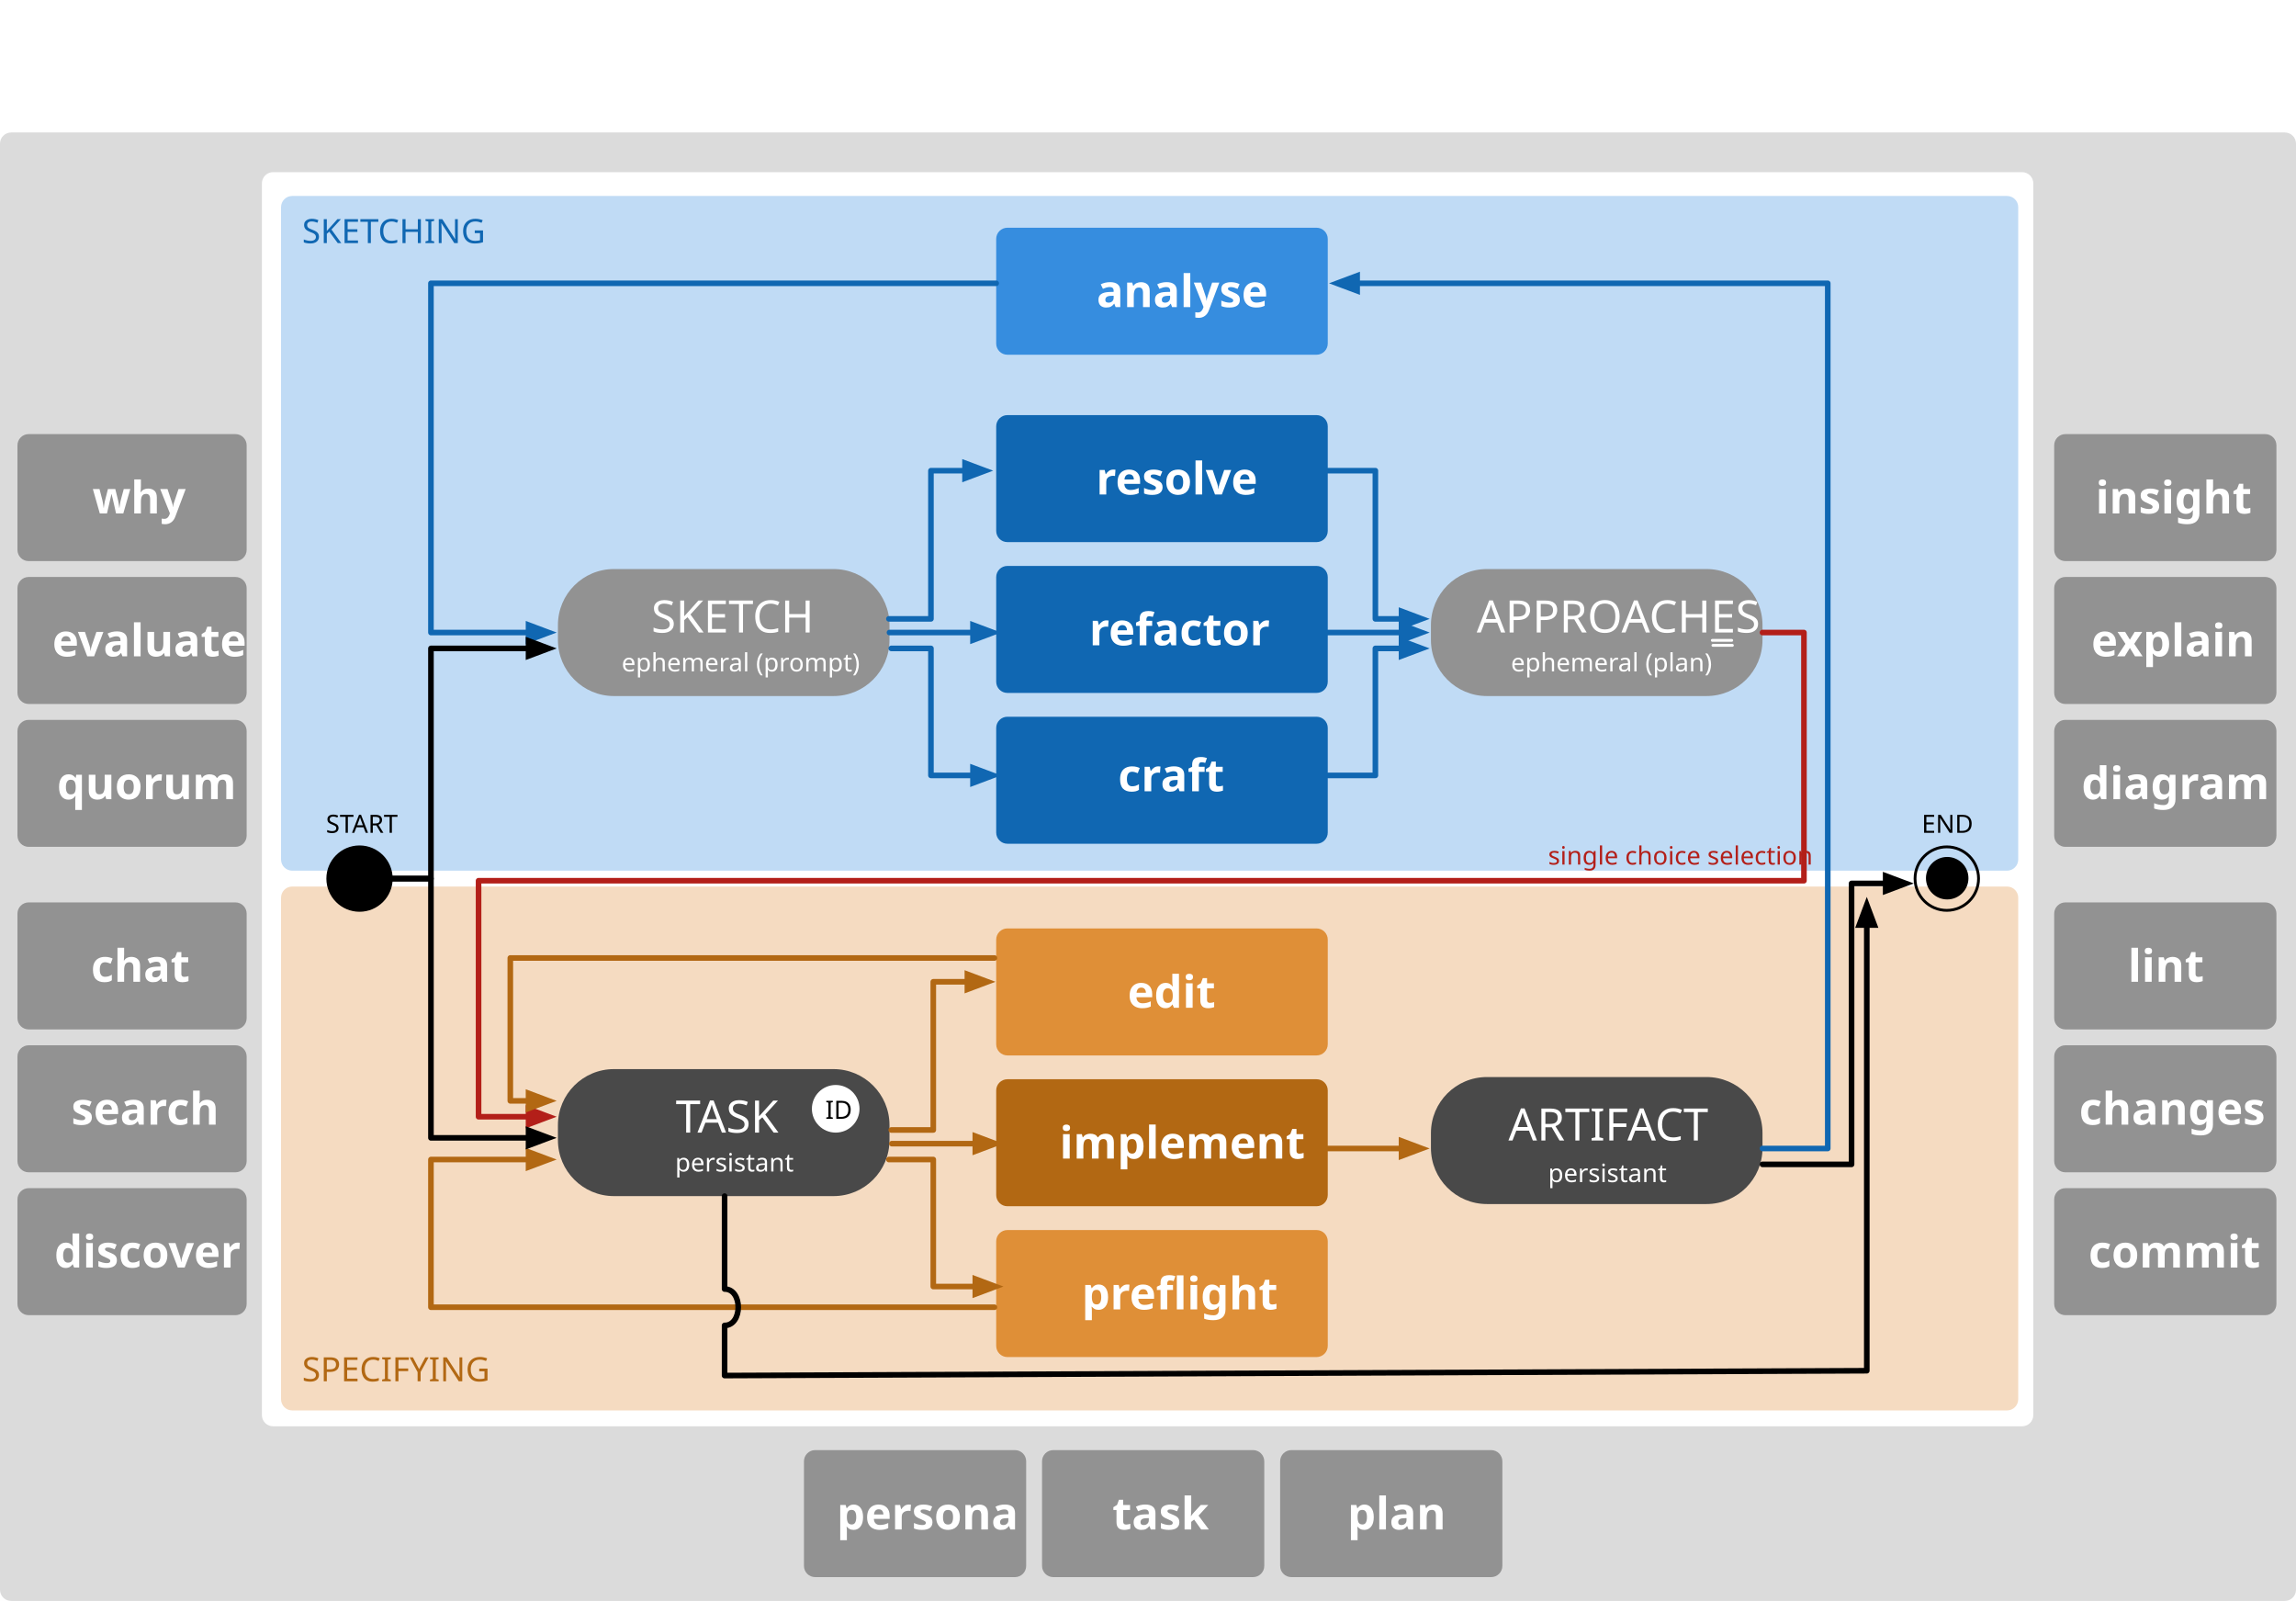
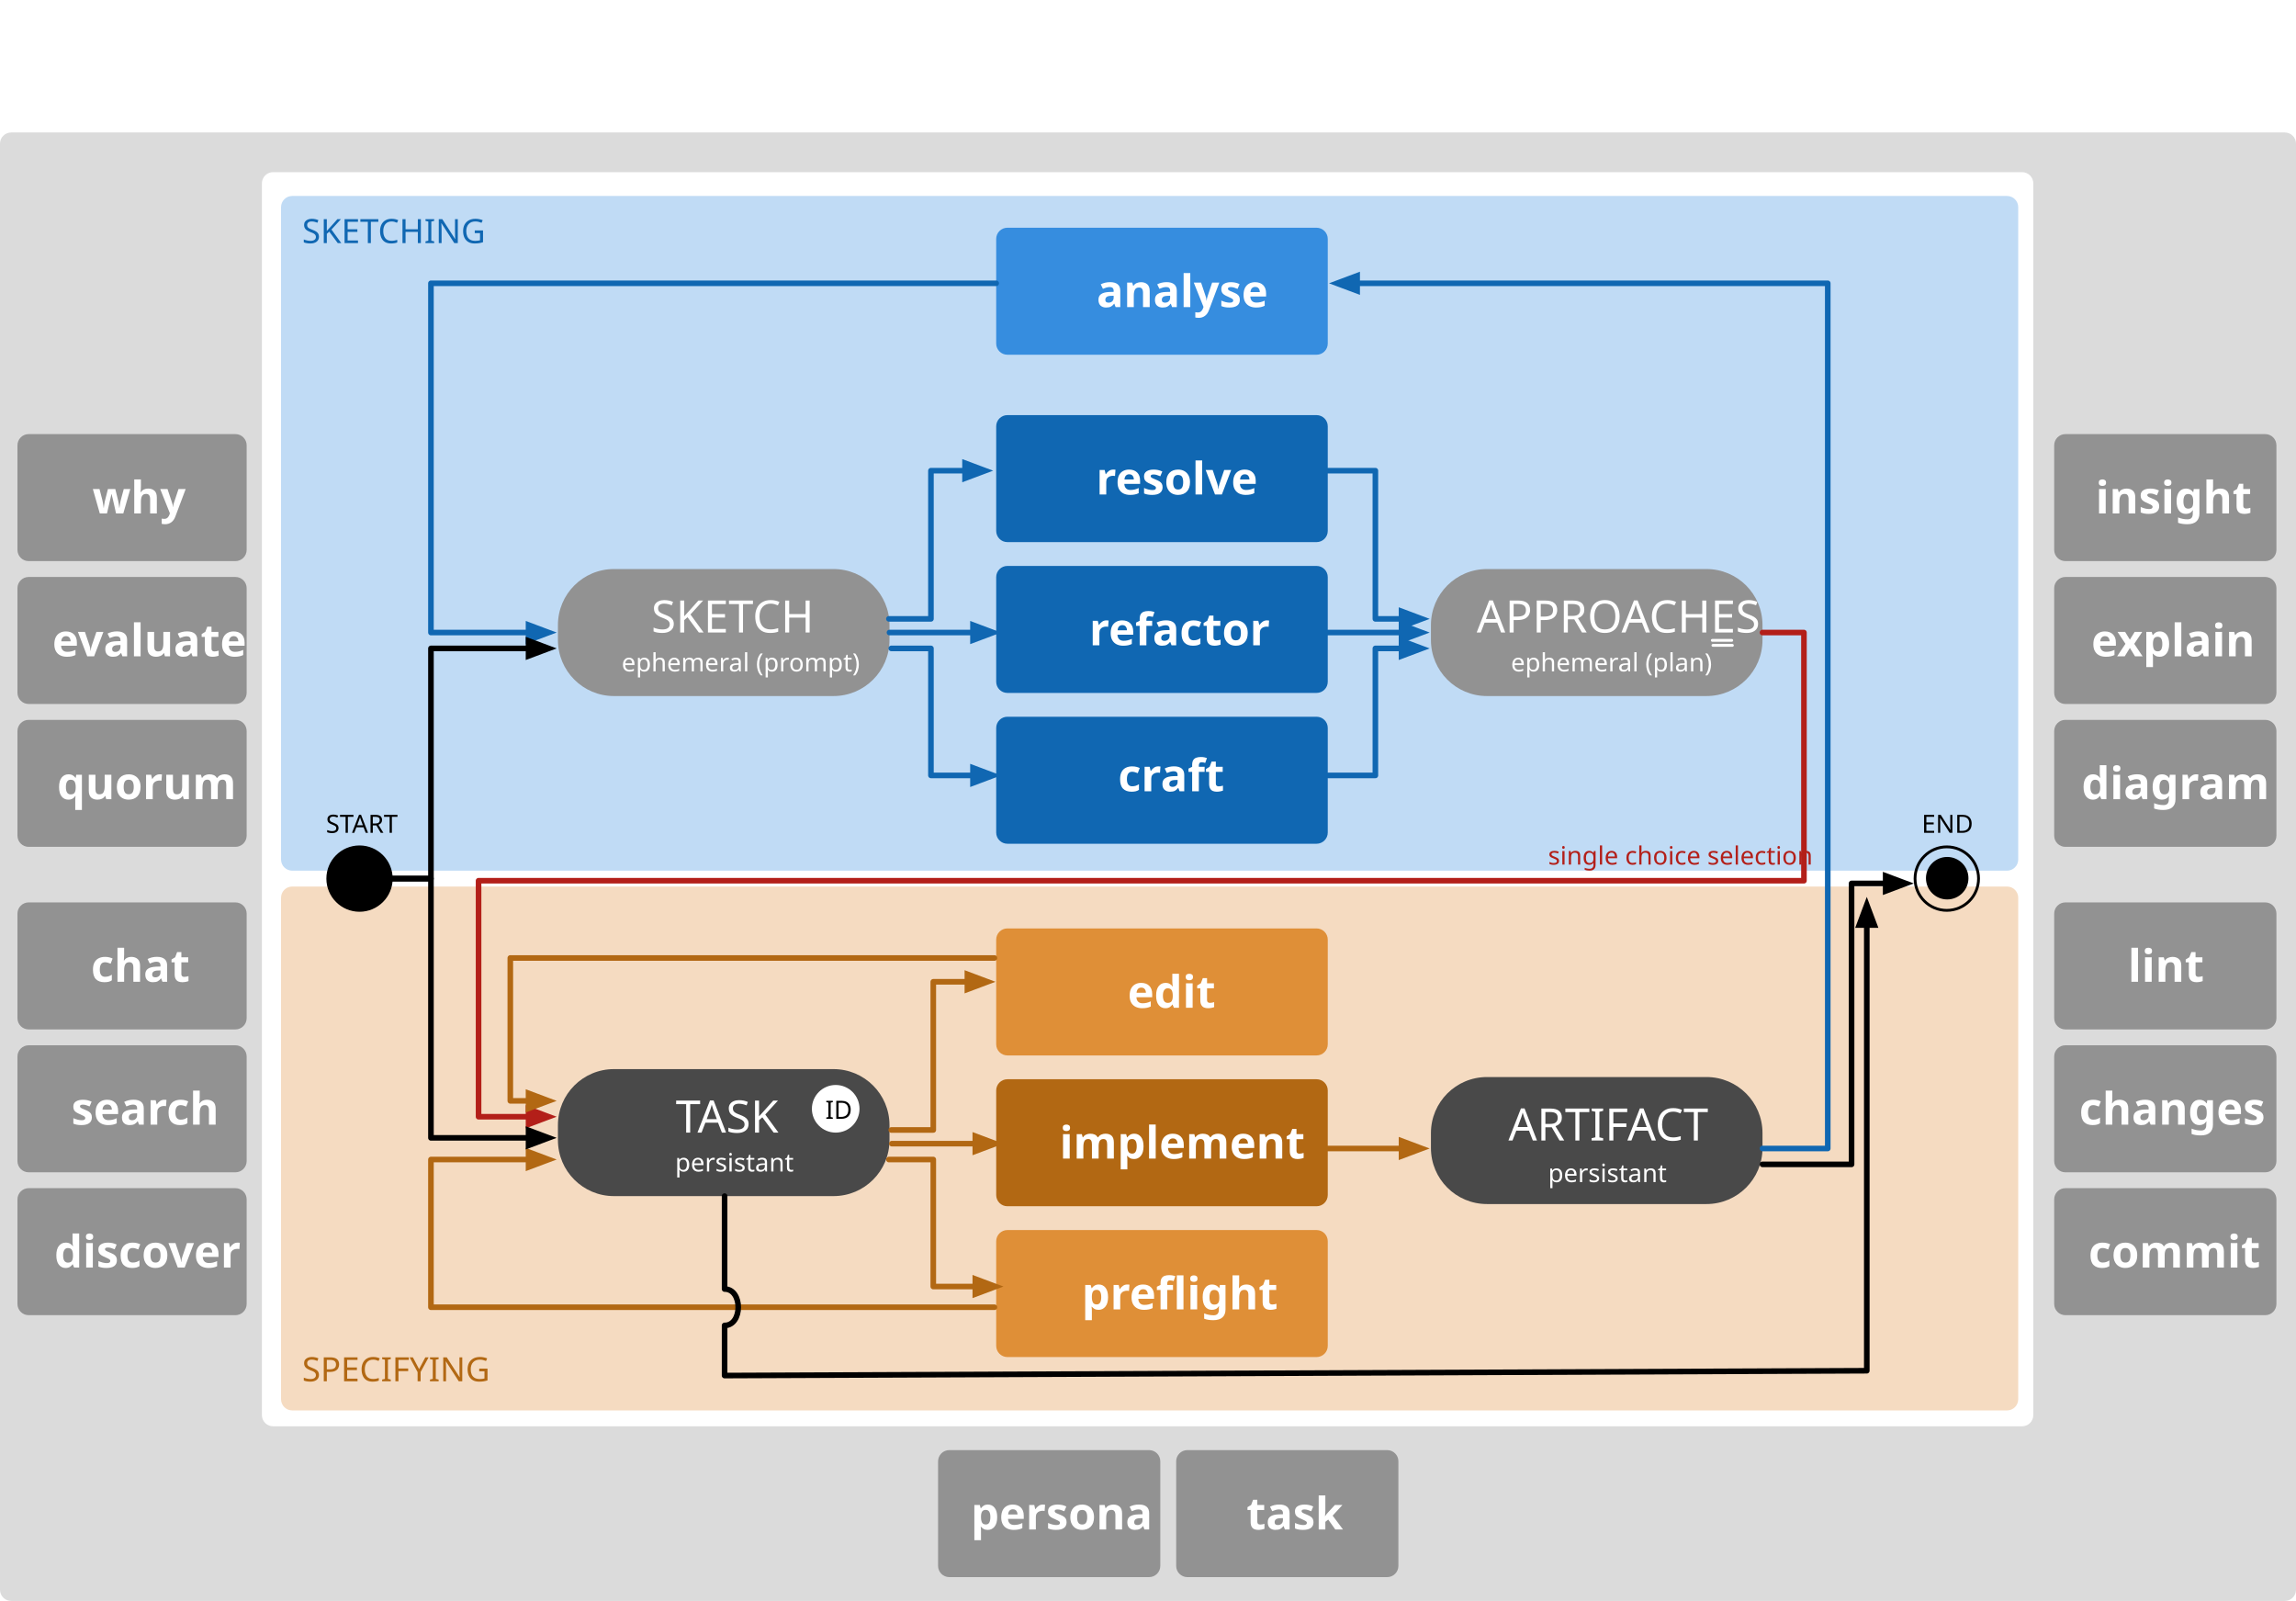
<svg xmlns="http://www.w3.org/2000/svg" version="1.1" viewBox="7.937 9.383 820.063 571.719" width="820.063" height="571.719">
  <defs>
    <marker orient="auto" overflow="visible" markerUnits="strokeWidth" id="FilledArrow_Marker" stroke-linejoin="miter" stroke-miterlimit="10" viewBox="-1 -3 6 6" markerWidth="6" markerHeight="6" color="#1067b2">
      <g>
        <path d="M 3.6 0 L 0 -1.35 L 0 1.35 Z" fill="currentColor" stroke="currentColor" stroke-width="1" />
      </g>
    </marker>
    <marker orient="auto" overflow="visible" markerUnits="strokeWidth" id="FilledArrow_Marker_2" stroke-linejoin="miter" stroke-miterlimit="10" viewBox="-1 -3 6 6" markerWidth="6" markerHeight="6" color="#b31f19">
      <g>
        <path d="M 3.6 0 L 0 -1.35 L 0 1.35 Z" fill="currentColor" stroke="currentColor" stroke-width="1" />
      </g>
    </marker>
    <marker orient="auto" overflow="visible" markerUnits="strokeWidth" id="FilledArrow_Marker_3" stroke-linejoin="miter" stroke-miterlimit="10" viewBox="-1 -3 6 6" markerWidth="6" markerHeight="6" color="#b26813">
      <g>
        <path d="M 3.6 0 L 0 -1.35 L 0 1.35 Z" fill="currentColor" stroke="currentColor" stroke-width="1" />
      </g>
    </marker>
    <marker orient="auto" overflow="visible" markerUnits="strokeWidth" id="FilledArrow_Marker_4" stroke-linejoin="miter" stroke-miterlimit="10" viewBox="-5 -3 6 6" markerWidth="6" markerHeight="6" color="#b26813">
      <g>
        <path d="M -3.6 0 L 0 1.35 L 0 -1.35 Z" fill="currentColor" stroke="currentColor" stroke-width="1" />
      </g>
    </marker>
    <marker orient="auto" overflow="visible" markerUnits="strokeWidth" id="FilledArrow_Marker_5" stroke-linejoin="miter" stroke-miterlimit="10" viewBox="-1 -3 6 6" markerWidth="6" markerHeight="6" color="black">
      <g>
        <path d="M 3.6 0 L 0 -1.35 L 0 1.35 Z" fill="currentColor" stroke="currentColor" stroke-width="1" />
      </g>
    </marker>
  </defs>
-   <g id="Canvas_1" fill="none" fill-opacity="1" stroke-dasharray="none" stroke-opacity="1" stroke="none">
+   <g id="Canvas_1" stroke-opacity="1" stroke-dasharray="none" stroke="none" fill="none" fill-opacity="1">
    <rect fill="white" x="7.937" y="9.383" width="820.063" height="571.719" />
    <g id="Canvas_1_Content">
      <g id="Graphic_882">
        <path d="M 105.48 70.866 L 730.173 70.866 C 732.382 70.866 734.173 72.657 734.173 74.866 L 734.173 514.74 C 734.173 516.949 732.382 518.74 730.173 518.74 L 105.48 518.74 C 103.271 518.74 101.48 516.949 101.48 514.74 L 101.48 74.866 C 101.48 72.657 103.271 70.866 105.48 70.866 Z M 17.89 56.693 Z M 17.89 56.693 L 11.937 56.693 C 9.728 56.693 7.937 58.484 7.937 60.693 L 7.937 577.102 C 7.937 579.312 9.728 581.102 11.937 581.102 L 17.89 581.102 L 48.504 581.102 L 824 581.102 C 826.209 581.102 828 579.312 828 577.102 L 828 60.693 C 828 58.484 826.209 56.693 824 56.693 L 48.504 56.693 Z" fill="#dbdbdb" />
      </g>
      <g id="Graphic_799">
        <path d="M 112.315 325.984 L 724.787 325.984 C 726.997 325.984 728.787 327.775 728.787 329.984 L 728.787 509.071 C 728.787 511.28 726.997 513.071 724.787 513.071 L 112.315 513.071 C 110.106 513.071 108.315 511.28 108.315 509.071 L 108.315 329.984 C 108.315 327.775 110.106 325.984 112.315 325.984 Z" fill="#f5dbc1" />
      </g>
      <g id="Graphic_798">
        <path d="M 112.315 79.37 L 724.787 79.37 C 726.997 79.37 728.787 81.161 728.787 83.37 L 728.787 316.315 C 728.787 318.524 726.997 320.315 724.787 320.315 L 112.315 320.315 C 110.106 320.315 108.315 318.524 108.315 316.315 L 108.315 83.37 C 108.315 81.161 110.106 79.37 112.315 79.37 Z" fill="#c0dbf5" />
      </g>
      <g id="Group_774">
        <g id="Graphic_629">
          <path d="M 227.213 212.598 L 305.638 212.598 C 316.683 212.598 325.638 221.553 325.638 232.598 L 325.638 237.953 C 325.638 248.998 316.683 257.953 305.638 257.953 L 227.213 257.953 C 216.167 257.953 207.213 248.998 207.213 237.953 L 207.213 232.598 C 207.213 221.553 216.167 212.598 227.213 212.598 Z" fill="#929292" />
        </g>
        <g id="Graphic_624">
          <rect x="235.559" y="218.268" width="61.92" height="29.2" fill="#929292" />
          <text transform="translate(240.5591 223.2677)" fill="white">
            <tspan font-family="Myriad Pro" font-size="16" fill="white" x="0" y="12" xml:space="preserve">SKETCH</tspan>
          </text>
        </g>
      </g>
      <g id="Group_767">
        <g id="Graphic_631">
          <path d="M 367.748 90.709 L 478.173 90.709 C 480.382 90.709 482.173 92.5 482.173 94.709 L 482.173 132.063 C 482.173 134.272 480.382 136.063 478.173 136.063 L 367.748 136.063 C 365.539 136.063 363.748 134.272 363.748 132.063 L 363.748 94.709 C 363.748 92.5 365.539 90.709 367.748 90.709 Z" fill="#368ddf" />
        </g>
        <g id="Graphic_628">
          <text transform="translate(399.6032 107.0473)" fill="white">
            <tspan font-family="Myriad Pro" font-weight="bold" font-size="16" fill="white" x="61106675e-20" y="12" xml:space="preserve">analyse</tspan>
          </text>
        </g>
      </g>
      <g id="Line_639">
        <path d="M 363.748 110.551 L 161.858 110.551 L 161.858 235.276 L 196.713 235.276" marker-end="url(#FilledArrow_Marker)" stroke="#1067b2" stroke-linecap="round" stroke-linejoin="round" stroke-width="2" />
      </g>
      <g id="Group_777">
        <g id="Graphic_725">
          <path d="M 539.024 394.016 L 617.449 394.016 C 628.495 394.016 637.449 402.97 637.449 414.016 L 637.449 419.37 C 637.449 430.416 628.495 439.37 617.449 439.37 L 539.024 439.37 C 527.978 439.37 519.024 430.416 519.024 419.37 L 519.024 414.016 C 519.024 402.97 527.978 394.016 539.024 394.016 Z" fill="#494949" />
        </g>
        <g id="Graphic_726">
          <text transform="translate(546.7008 404.685)" fill="white">
            <tspan font-family="Myriad Pro" font-size="16" fill="white" x="682121e-18" y="12" xml:space="preserve">ARTIFACT</tspan>
          </text>
        </g>
      </g>
      <g id="Group_768">
        <g id="Graphic_728">
          <path d="M 367.748 157.628 L 478.173 157.628 C 480.382 157.628 482.173 159.419 482.173 161.628 L 482.173 198.983 C 482.173 201.192 480.382 202.983 478.173 202.983 L 367.748 202.983 C 365.539 202.983 363.748 201.192 363.748 198.983 L 363.748 161.628 C 363.748 159.419 365.539 157.628 367.748 157.628 Z" fill="#1067b2" />
        </g>
        <g id="Graphic_727">
          <text transform="translate(399.4331 173.9669)" fill="white">
            <tspan font-family="Myriad Pro" font-weight="bold" font-size="16" fill="white" x="63593575e-20" y="12" xml:space="preserve">resolve</tspan>
          </text>
        </g>
      </g>
      <g id="Line_729">
        <path d="M 325.43 230.39 L 340.441 230.39 L 340.441 177.471 L 352.618 177.471" marker-end="url(#FilledArrow_Marker)" stroke="#1067b2" stroke-linecap="round" stroke-linejoin="round" stroke-width="2" />
      </g>
      <g id="Group_769">
        <g id="Graphic_731">
          <path d="M 367.748 211.487 L 478.173 211.487 C 480.382 211.487 482.173 213.277 482.173 215.487 L 482.173 252.841 C 482.173 255.05 480.382 256.841 478.173 256.841 L 367.748 256.841 C 365.539 256.841 363.748 255.05 363.748 252.841 L 363.748 215.487 C 363.748 213.277 365.539 211.487 367.748 211.487 Z" fill="#1067b2" />
        </g>
        <g id="Graphic_730">
          <text transform="translate(396.9771 227.8252)" fill="white">
            <tspan font-family="Myriad Pro" font-weight="bold" font-size="16" fill="white" x="7744916e-19" y="12" xml:space="preserve">refactor</tspan>
          </text>
        </g>
      </g>
      <g id="Line_734">
        <line x1="325.638" y1="235.276" x2="355.453" y2="235.276" marker-end="url(#FilledArrow_Marker)" stroke="#1067b2" stroke-linecap="round" stroke-linejoin="round" stroke-width="2" />
      </g>
      <g id="Line_735">
        <path d="M 326.268 240.945 L 340.441 240.945 L 340.441 286.299 L 355.453 286.299" marker-end="url(#FilledArrow_Marker)" stroke="#1067b2" stroke-linecap="round" stroke-linejoin="round" stroke-width="2" />
      </g>
      <g id="Group_775">
        <g id="Graphic_737">
          <path d="M 539.024 212.598 L 617.449 212.598 C 628.495 212.598 637.449 221.553 637.449 232.598 L 637.449 237.953 C 637.449 248.998 628.495 257.953 617.449 257.953 L 539.024 257.953 C 527.978 257.953 519.024 248.998 519.024 237.953 L 519.024 232.598 C 519.024 221.553 527.978 212.598 539.024 212.598 Z" fill="#929292" />
        </g>
        <g id="Graphic_736">
          <text transform="translate(535.3622 223.2677)" fill="white">
            <tspan font-family="Myriad Pro" font-size="16" fill="white" x="0" y="12" xml:space="preserve">APPROACHES</tspan>
          </text>
        </g>
      </g>
      <g id="Line_738">
        <path d="M 482.173 177.471 L 499.181 177.471 L 499.181 230.39 L 508.524 230.39" marker-end="url(#FilledArrow_Marker)" stroke="#1067b2" stroke-linecap="round" stroke-linejoin="round" stroke-width="2" />
      </g>
      <g id="Line_739">
        <line x1="482.173" y1="235.276" x2="508.524" y2="235.276" marker-end="url(#FilledArrow_Marker)" stroke="#1067b2" stroke-linecap="round" stroke-linejoin="round" stroke-width="2" />
      </g>
      <g id="Line_740">
        <path d="M 482.173 286.299 L 499.181 286.299 L 499.181 240.945 L 508.524 240.945" marker-end="url(#FilledArrow_Marker)" stroke="#1067b2" stroke-linecap="round" stroke-linejoin="round" stroke-width="2" />
      </g>
      <g id="Group_776">
        <g id="Graphic_742">
          <path d="M 227.213 391.181 L 305.638 391.181 C 316.683 391.181 325.638 400.135 325.638 411.181 L 325.638 416.535 C 325.638 427.581 316.683 436.535 305.638 436.535 L 227.213 436.535 C 216.167 436.535 207.213 427.581 207.213 416.535 L 207.213 411.181 C 207.213 400.135 216.167 391.181 227.213 391.181 Z" fill="#494949" />
        </g>
        <g id="Graphic_741">
          <text transform="translate(249.2817 401.8504)" fill="white">
            <tspan font-family="Myriad Pro" font-size="16" fill="white" x="0" y="12" xml:space="preserve">TASK</tspan>
          </text>
        </g>
      </g>
      <g id="Line_743">
        <path d="M 637.449 235.276 L 652.252 235.276 L 652.252 323.901 L 178.866 323.901 L 178.866 408.189 L 196.713 408.189" marker-end="url(#FilledArrow_Marker_2)" stroke="#b31f19" stroke-linecap="round" stroke-linejoin="round" stroke-width="2" />
      </g>
      <g id="Group_771">
        <g id="Graphic_749">
          <path d="M 367.748 340.942 L 478.173 340.942 C 480.382 340.942 482.173 342.732 482.173 344.942 L 482.173 382.296 C 482.173 384.505 480.382 386.296 478.173 386.296 L 367.748 386.296 C 365.539 386.296 363.748 384.505 363.748 382.296 L 363.748 344.942 C 363.748 342.732 365.539 340.942 367.748 340.942 Z" fill="#df8f37" />
        </g>
        <g id="Graphic_748">
          <text transform="translate(410.6971 357.2801)" fill="white">
            <tspan font-family="Myriad Pro" font-weight="bold" font-size="16" fill="white" x="0" y="12" xml:space="preserve">edit</tspan>
          </text>
        </g>
      </g>
      <g id="Group_772">
        <g id="Graphic_747">
          <path d="M 367.748 394.8 L 478.173 394.8 C 480.382 394.8 482.173 396.591 482.173 398.8 L 482.173 436.154 C 482.173 438.363 480.382 440.154 478.173 440.154 L 367.748 440.154 C 365.539 440.154 363.748 438.363 363.748 436.154 L 363.748 398.8 C 363.748 396.591 365.539 394.8 367.748 394.8 Z" fill="#b26813" />
        </g>
        <g id="Graphic_746">
          <text transform="translate(386.3771 411.1384)" fill="white">
            <tspan font-family="Myriad Pro" font-weight="bold" font-size="16" fill="white" x="0" y="12" xml:space="preserve">implement</tspan>
          </text>
        </g>
      </g>
      <g id="Group_773">
        <g id="Graphic_745">
          <path d="M 367.748 448.658 L 478.173 448.658 C 480.382 448.658 482.173 450.449 482.173 452.658 L 482.173 490.012 C 482.173 492.222 480.382 494.012 478.173 494.012 L 367.748 494.012 C 365.539 494.012 363.748 492.222 363.748 490.012 L 363.748 452.658 C 363.748 450.449 365.539 448.658 367.748 448.658 Z" fill="#df8f37" />
        </g>
        <g id="Graphic_744">
          <text transform="translate(394.2971 464.9967)" fill="white">
            <tspan font-family="Myriad Pro" font-weight="bold" font-size="16" fill="white" x="0" y="12" xml:space="preserve">preflight</tspan>
          </text>
        </g>
      </g>
      <g id="Line_755">
        <line x1="482.173" y1="419.528" x2="508.524" y2="419.528" marker-end="url(#FilledArrow_Marker_3)" stroke="#b26813" stroke-linecap="round" stroke-linejoin="round" stroke-width="2" />
      </g>
      <g id="Line_756">
        <path d="M 637.449 419.528 L 660.756 419.528 L 660.756 110.551 L 492.673 110.551" marker-end="url(#FilledArrow_Marker)" stroke="#1067b2" stroke-linecap="round" stroke-linejoin="round" stroke-width="2" />
      </g>
      <g id="Group_770">
        <g id="Graphic_733">
          <path d="M 367.748 265.345 L 478.173 265.345 C 480.382 265.345 482.173 267.136 482.173 269.345 L 482.173 306.699 C 482.173 308.908 480.382 310.699 478.173 310.699 L 367.748 310.699 C 365.539 310.699 363.748 308.908 363.748 306.699 L 363.748 269.345 C 363.748 267.136 365.539 265.345 367.748 265.345 Z" fill="#1067b2" />
        </g>
        <g id="Graphic_758">
          <text transform="translate(407.281 279.9606)" fill="white">
            <tspan font-family="Myriad Pro" font-weight="bold" font-size="16" fill="white" x="6430412e-19" y="12" xml:space="preserve">craft</tspan>
          </text>
        </g>
      </g>
      <g id="Line_761">
        <path d="M 363.118 476.221 L 161.858 476.221 L 161.858 423.474 L 196.713 423.474" marker-end="url(#FilledArrow_Marker_3)" stroke="#b26813" stroke-linecap="round" stroke-linejoin="round" stroke-width="2" />
      </g>
      <g id="Line_763">
        <path d="M 196.713 402.52 L 190.205 402.52 L 190.205 351.496 L 363.118 351.496" marker-start="url(#FilledArrow_Marker_4)" stroke="#b26813" stroke-linecap="round" stroke-linejoin="round" stroke-width="2" />
      </g>
      <g id="Line_780">
        <path d="M 326.268 412.92 L 341.278 412.92 L 341.278 360 L 353.456 360" marker-end="url(#FilledArrow_Marker_3)" stroke="#b26813" stroke-linecap="round" stroke-linejoin="round" stroke-width="2" />
      </g>
      <g id="Line_779">
        <line x1="326.475" y1="417.805" x2="356.29" y2="417.805" marker-end="url(#FilledArrow_Marker_3)" stroke="#b26813" stroke-linecap="round" stroke-linejoin="round" stroke-width="2" />
      </g>
      <g id="Line_778">
        <path d="M 325.43 423.474 L 341.278 423.474 L 341.278 468.828 L 356.29 468.828" marker-end="url(#FilledArrow_Marker_3)" stroke="#b26813" stroke-linecap="round" stroke-linejoin="round" stroke-width="2" />
      </g>
      <g id="Graphic_781">
        <text transform="translate(229.9428 242.1528)" fill="white">
          <tspan font-family="Myriad Pro" font-size="9" fill="white" x="8668621e-19" y="7" xml:space="preserve">ephemeral (prompt)</tspan>
        </text>
      </g>
      <g id="Graphic_782">
        <text transform="translate(547.5769 242.1528)" fill="white">
          <tspan font-family="Myriad Pro" font-size="9" fill="white" x="55777605e-20" y="7" xml:space="preserve">ephemeral (plan)</tspan>
        </text>
      </g>
      <g id="Graphic_783">
        <text transform="translate(249.063 420.7354)" fill="white">
          <tspan font-family="Myriad Pro" font-size="9" fill="white" x="14566126e-20" y="7" xml:space="preserve">persistant</tspan>
        </text>
      </g>
      <g id="Graphic_784">
        <text transform="translate(560.874 424.5276)" fill="white">
          <tspan font-family="Myriad Pro" font-size="9" fill="white" x="14566126e-20" y="7" xml:space="preserve">persistant</tspan>
        </text>
      </g>
      <g id="Line_785">
        <path d="M 147.685 323.15 L 161.858 323.15 L 161.858 240.945 L 196.713 240.945" marker-end="url(#FilledArrow_Marker_5)" stroke="black" stroke-linecap="round" stroke-linejoin="round" stroke-width="2" />
      </g>
      <g id="Graphic_786">
        <circle cx="136.346" cy="323.15" r="11.339" fill="black" />
        <circle cx="136.346" cy="323.15" r="11.339" stroke="black" stroke-linecap="round" stroke-linejoin="round" stroke-width="1" />
      </g>
      <g id="Line_788">
        <path d="M 637.449 425.197 L 669.26 425.197 L 669.26 324.872 L 681.437 324.872" marker-end="url(#FilledArrow_Marker_5)" stroke="black" stroke-linecap="round" stroke-linejoin="round" stroke-width="2" />
      </g>
      <g id="Group_791">
        <g id="Graphic_787">
          <circle cx="703.276" cy="323.15" r="11.339" stroke="black" stroke-linecap="round" stroke-linejoin="round" stroke-width="1" />
        </g>
        <g id="Graphic_789">
          <circle cx="703.421" cy="323.004" r="7.087" fill="black" />
          <circle cx="703.421" cy="323.004" r="7.087" stroke="black" stroke-linecap="round" stroke-linejoin="round" stroke-width="1" />
        </g>
      </g>
      <g id="Line_790">
        <path d="M 147.685 323.15 L 161.858 323.15 L 161.858 415.735 L 196.713 415.735" marker-end="url(#FilledArrow_Marker_5)" stroke="black" stroke-linecap="round" stroke-linejoin="round" stroke-width="2" />
      </g>
      <g id="Graphic_792">
        <text transform="translate(560.874 311.1417)" fill="#b31f19">
          <tspan font-family="Myriad Pro" font-size="9" fill="#b31f19" x="0" y="7" xml:space="preserve">single choice selection</tspan>
        </text>
      </g>
      <g id="Line_793">
        <line x1="619.508" y1="238.068" x2="626.466" y2="238.068" stroke="white" stroke-linecap="round" stroke-linejoin="round" stroke-width="1" />
      </g>
      <g id="Line_794">
        <line x1="619.739" y1="239.861" x2="626.697" y2="239.861" stroke="white" stroke-linecap="round" stroke-linejoin="round" stroke-width="1" />
      </g>
      <g id="Group_797">
        <g id="Graphic_796">
          <circle cx="306.425" cy="405.354" r="8.504" fill="white" />
        </g>
        <g id="Graphic_795">
          <text transform="translate(302.7098 401.9346)" fill="black">
            <tspan font-family="Myriad Pro" font-size="9" fill="black" x="2184919e-19" y="7" xml:space="preserve">ID</tspan>
          </text>
        </g>
      </g>
      <g id="Graphic_800">
        <text transform="translate(124.3386 299.8032)" fill="black">
          <tspan font-family="Myriad Pro" font-size="9" fill="black" x="35171865e-20" y="7" xml:space="preserve">START</tspan>
        </text>
      </g>
      <g id="Graphic_801">
        <text transform="translate(694.2917 299.8032)" fill="black">
          <tspan font-family="Myriad Pro" font-size="9" fill="black" x="0" y="7" xml:space="preserve">END</tspan>
        </text>
      </g>
      <g id="Line_802">
        <path d="M 266.74 436.535 L 266.74 469.721 C 273.24 469.721 273.24 482.721 266.74 482.721 L 266.74 500.62 L 674.699 498.898 L 674.699 339.729" marker-end="url(#FilledArrow_Marker_5)" stroke="black" stroke-linecap="round" stroke-linejoin="round" stroke-width="2" />
      </g>
      <g id="Graphic_803">
        <text transform="translate(115.8346 87.20473)" fill="#1067b2">
          <tspan font-family="Myriad Pro" font-size="12" fill="#1067b2" x="0" y="9" xml:space="preserve">SKETCHING</tspan>
        </text>
      </g>
      <g id="Graphic_804">
        <text transform="translate(115.8346 493.6709)" fill="#b26813">
          <tspan font-family="Myriad Pro" font-size="12" fill="#b26813" x="0" y="9" xml:space="preserve">SPECIFYING</tspan>
        </text>
      </g>
      <g id="Group_805">
        <g id="Graphic_807">
          <path d="M 18.173 433.701 L 92.031 433.701 C 94.241 433.701 96.031 435.492 96.031 437.701 L 96.031 475.055 C 96.031 477.264 94.241 479.055 92.031 479.055 L 18.173 479.055 C 15.964 479.055 14.173 477.264 14.173 475.055 L 14.173 437.701 C 14.173 435.492 15.964 433.701 18.173 433.701 Z" fill="#929292" />
        </g>
        <g id="Graphic_806">
          <text transform="translate(27.34178 450.0394)" fill="white">
            <tspan font-family="Myriad Pro" font-weight="bold" font-size="16" fill="white" x="0" y="12" xml:space="preserve">discover</tspan>
          </text>
        </g>
      </g>
      <g id="Group_808">
        <g id="Graphic_810">
          <path d="M 745.635 382.677 L 817.006 382.677 C 819.215 382.677 821.006 384.468 821.006 386.677 L 821.006 424.031 C 821.006 426.241 819.215 428.031 817.006 428.031 L 745.635 428.031 C 743.426 428.031 741.635 426.241 741.635 424.031 L 741.635 386.677 C 741.635 384.468 743.426 382.677 745.635 382.677 Z" fill="#929292" />
        </g>
        <g id="Graphic_809">
          <text transform="translate(750.5471 399.0158)" fill="white">
            <tspan font-family="Myriad Pro" font-weight="bold" font-size="16" fill="white" x="0" y="12" xml:space="preserve">changes</tspan>
          </text>
        </g>
      </g>
      <g id="Group_818">
        <g id="Graphic_820">
          <path d="M 745.635 215.433 L 817.006 215.433 C 819.215 215.433 821.006 217.224 821.006 219.433 L 821.006 256.787 C 821.006 258.997 819.215 260.787 817.006 260.787 L 745.635 260.787 C 743.426 260.787 741.635 258.997 741.635 256.787 L 741.635 219.433 C 741.635 217.224 743.426 215.433 745.635 215.433 Z" fill="#929292" />
        </g>
        <g id="Graphic_819">
          <text transform="translate(754.9028 231.7717)" fill="white">
            <tspan font-family="Myriad Pro" font-weight="bold" font-size="16" fill="white" x="5115908e-19" y="12" xml:space="preserve">explain</tspan>
          </text>
        </g>
      </g>
      <g id="Group_821">
        <g id="Graphic_823">
          <path d="M 745.635 164.409 L 817.006 164.409 C 819.215 164.409 821.006 166.2 821.006 168.409 L 821.006 205.764 C 821.006 207.973 819.215 209.764 817.006 209.764 L 745.635 209.764 C 743.426 209.764 741.635 207.973 741.635 205.764 L 741.635 168.409 C 741.635 166.2 743.426 164.409 745.635 164.409 Z" fill="#929292" />
        </g>
        <g id="Graphic_822">
          <text transform="translate(756.4068 180.748)" fill="white">
            <tspan font-family="Myriad Pro" font-weight="bold" font-size="16" fill="white" x="0" y="12" xml:space="preserve">insight</tspan>
          </text>
        </g>
      </g>
      <g id="Group_827">
        <g id="Graphic_829">
          <path d="M 18.173 215.433 L 92.031 215.433 C 94.241 215.433 96.031 217.224 96.031 219.433 L 96.031 256.787 C 96.031 258.997 94.241 260.787 92.031 260.787 L 18.173 260.787 C 15.964 260.787 14.173 258.997 14.173 256.787 L 14.173 219.433 C 14.173 217.224 15.964 215.433 18.173 215.433 Z" fill="#929292" />
        </g>
        <g id="Graphic_828">
          <text transform="translate(26.62869 231.7717)" fill="white">
            <tspan font-family="Myriad Pro" font-weight="bold" font-size="16" fill="white" x="0" y="12" xml:space="preserve">evaluate</tspan>
          </text>
        </g>
      </g>
      <g id="Group_830">
        <g id="Graphic_832">
          <path d="M 18.173 266.457 L 92.031 266.457 C 94.241 266.457 96.031 268.248 96.031 270.457 L 96.031 307.811 C 96.031 310.02 94.241 311.811 92.031 311.811 L 18.173 311.811 C 15.964 311.811 14.173 310.02 14.173 307.811 L 14.173 270.457 C 14.173 268.248 15.964 266.457 18.173 266.457 Z" fill="#929292" />
        </g>
        <g id="Graphic_831">
          <text transform="translate(28.31757 282.7953)" fill="white">
            <tspan font-family="Myriad Pro" font-weight="bold" font-size="16" fill="white" x="6430412e-19" y="12" xml:space="preserve">quorum</tspan>
          </text>
        </g>
      </g>
      <g id="Group_833">
        <g id="Graphic_835">
          <path d="M 18.173 382.677 L 92.031 382.677 C 94.241 382.677 96.031 384.468 96.031 386.677 L 96.031 424.031 C 96.031 426.241 94.241 428.031 92.031 428.031 L 18.173 428.031 C 15.964 428.031 14.173 426.241 14.173 424.031 L 14.173 386.677 C 14.173 384.468 15.964 382.677 18.173 382.677 Z" fill="#929292" />
        </g>
        <g id="Graphic_834">
          <text transform="translate(33.40673 399.0158)" fill="white">
            <tspan font-family="Myriad Pro" font-weight="bold" font-size="16" fill="white" x="0" y="12" xml:space="preserve">search</tspan>
          </text>
        </g>
      </g>
      <g id="Group_836">
        <g id="Graphic_838">
          <path d="M 18.173 164.409 L 92.031 164.409 C 94.241 164.409 96.031 166.2 96.031 168.409 L 96.031 205.764 C 96.031 207.973 94.241 209.764 92.031 209.764 L 18.173 209.764 C 15.964 209.764 14.173 207.973 14.173 205.764 L 14.173 168.409 C 14.173 166.2 15.964 164.409 18.173 164.409 Z" fill="#929292" />
        </g>
        <g id="Graphic_837">
          <text transform="translate(40.9429 180.748)" fill="white">
            <tspan font-family="Myriad Pro" font-weight="bold" font-size="16" fill="white" x="50803806e-20" y="12" xml:space="preserve">why</tspan>
          </text>
        </g>
      </g>
      <g id="Group_839">
        <g id="Graphic_841">
          <path d="M 18.173 331.654 L 92.031 331.654 C 94.241 331.654 96.031 333.444 96.031 335.654 L 96.031 373.008 C 96.031 375.217 94.241 377.008 92.031 377.008 L 18.173 377.008 C 15.964 377.008 14.173 375.217 14.173 373.008 L 14.173 335.654 C 14.173 333.444 15.964 331.654 18.173 331.654 Z" fill="#929292" />
        </g>
        <g id="Graphic_840">
          <text transform="translate(40.42497 347.9921)" fill="white">
            <tspan font-family="Myriad Pro" font-weight="bold" font-size="16" fill="white" x="18829382e-20" y="12" xml:space="preserve">chat</tspan>
          </text>
        </g>
      </g>
      <g id="Group_842">
        <g id="Graphic_844">
          <path d="M 745.635 331.654 L 817.006 331.654 C 819.215 331.654 821.006 333.444 821.006 335.654 L 821.006 373.008 C 821.006 375.217 819.215 377.008 817.006 377.008 L 745.635 377.008 C 743.426 377.008 741.635 375.217 741.635 373.008 L 741.635 335.654 C 741.635 333.444 743.426 331.654 745.635 331.654 Z" fill="#929292" />
        </g>
        <g id="Graphic_843">
          <text transform="translate(767.9551 347.9921)" fill="white">
            <tspan font-family="Myriad Pro" font-weight="bold" font-size="16" fill="white" x="31974423e-20" y="12" xml:space="preserve">lint</tspan>
          </text>
        </g>
      </g>
      <g id="Group_845">
        <g id="Graphic_847">
-           <path d="M 299.087 527.244 L 370.457 527.244 C 372.666 527.244 374.457 529.035 374.457 531.244 L 374.457 568.598 C 374.457 570.808 372.666 572.598 370.457 572.598 L 299.087 572.598 C 296.877 572.598 295.087 570.808 295.087 568.598 L 295.087 531.244 C 295.087 529.035 296.877 527.244 299.087 527.244 Z" fill="#929292" />
+           <path d="M 346.992 527.244 L 418.362 527.244 C 420.571 527.244 422.362 529.035 422.362 531.244 L 422.362 568.598 C 422.362 570.808 420.571 572.598 418.362 572.598 L 346.992 572.598 C 344.783 572.598 342.992 570.808 342.992 568.598 L 342.992 531.244 C 342.992 529.035 344.783 527.244 346.992 527.244 Z" fill="#929292" />
        </g>
        <g id="Graphic_846">
-           <text transform="translate(306.7928 543.5827)" fill="white">
+           <text transform="translate(354.6983 543.5827)" fill="white">
            <tspan font-family="Myriad Pro" font-weight="bold" font-size="16" fill="white" x="2344791e-19" y="12" xml:space="preserve">persona</tspan>
          </text>
        </g>
      </g>
      <g id="Group_848">
        <g id="Graphic_850">
-           <path d="M 384.126 527.244 L 455.496 527.244 C 457.705 527.244 459.496 529.035 459.496 531.244 L 459.496 568.598 C 459.496 570.808 457.705 572.598 455.496 572.598 L 384.126 572.598 C 381.917 572.598 380.126 570.808 380.126 568.598 L 380.126 531.244 C 380.126 529.035 381.917 527.244 384.126 527.244 Z" fill="#929292" />
+           <path d="M 432.031 527.244 L 503.402 527.244 C 505.611 527.244 507.402 529.035 507.402 531.244 L 507.402 568.598 C 507.402 570.808 505.611 572.598 503.402 572.598 L 432.031 572.598 C 429.822 572.598 428.031 570.808 428.031 568.598 L 428.031 531.244 C 428.031 529.035 429.822 527.244 432.031 527.244 Z" fill="#929292" />
        </g>
        <g id="Graphic_849">
-           <text transform="translate(405.2181 543.5827)" fill="white">
+           <text transform="translate(453.1236 543.5827)" fill="white">
            <tspan font-family="Myriad Pro" font-weight="bold" font-size="16" fill="white" x="6554757e-19" y="12" xml:space="preserve">task</tspan>
          </text>
        </g>
      </g>
      <g id="Group_866">
        <g id="Graphic_868">
          <path d="M 745.635 266.457 L 817.006 266.457 C 819.215 266.457 821.006 268.248 821.006 270.457 L 821.006 307.811 C 821.006 310.02 819.215 311.811 817.006 311.811 L 745.635 311.811 C 743.426 311.811 741.635 310.02 741.635 307.811 L 741.635 270.457 C 741.635 268.248 743.426 266.457 745.635 266.457 Z" fill="#929292" />
        </g>
        <g id="Graphic_867">
          <text transform="translate(751.4068 282.7953)" fill="white">
            <tspan font-family="Myriad Pro" font-weight="bold" font-size="16" fill="white" x="0" y="12" xml:space="preserve">diagram</tspan>
          </text>
        </g>
      </g>
-       <g id="Group_869">
-         <g id="Graphic_871">
-           <path d="M 469.165 527.244 L 540.535 527.244 C 542.745 527.244 544.535 529.035 544.535 531.244 L 544.535 568.598 C 544.535 570.808 542.745 572.598 540.535 572.598 L 469.165 572.598 C 466.956 572.598 465.165 570.808 465.165 568.598 L 465.165 531.244 C 465.165 529.035 466.956 527.244 469.165 527.244 Z" fill="#929292" />
-         </g>
-         <g id="Graphic_870">
-           <text transform="translate(489.1993 543.5827)" fill="white">
-             <tspan font-family="Myriad Pro" font-weight="bold" font-size="16" fill="white" x="20250468e-20" y="12" xml:space="preserve">plan</tspan>
-           </text>
-         </g>
-       </g>
      <g id="Group_872">
        <g id="Graphic_874">
          <path d="M 745.635 433.701 L 817.006 433.701 C 819.215 433.701 821.006 435.492 821.006 437.701 L 821.006 475.055 C 821.006 477.264 819.215 479.055 817.006 479.055 L 745.635 479.055 C 743.426 479.055 741.635 477.264 741.635 475.055 L 741.635 437.701 C 741.635 435.492 743.426 433.701 745.635 433.701 Z" fill="#929292" />
        </g>
        <g id="Graphic_873">
          <text transform="translate(753.8868 450.0394)" fill="white">
            <tspan font-family="Myriad Pro" font-weight="bold" font-size="16" fill="white" x="1314504e-19" y="12" xml:space="preserve">commit</tspan>
          </text>
        </g>
      </g>
    </g>
  </g>
</svg>
